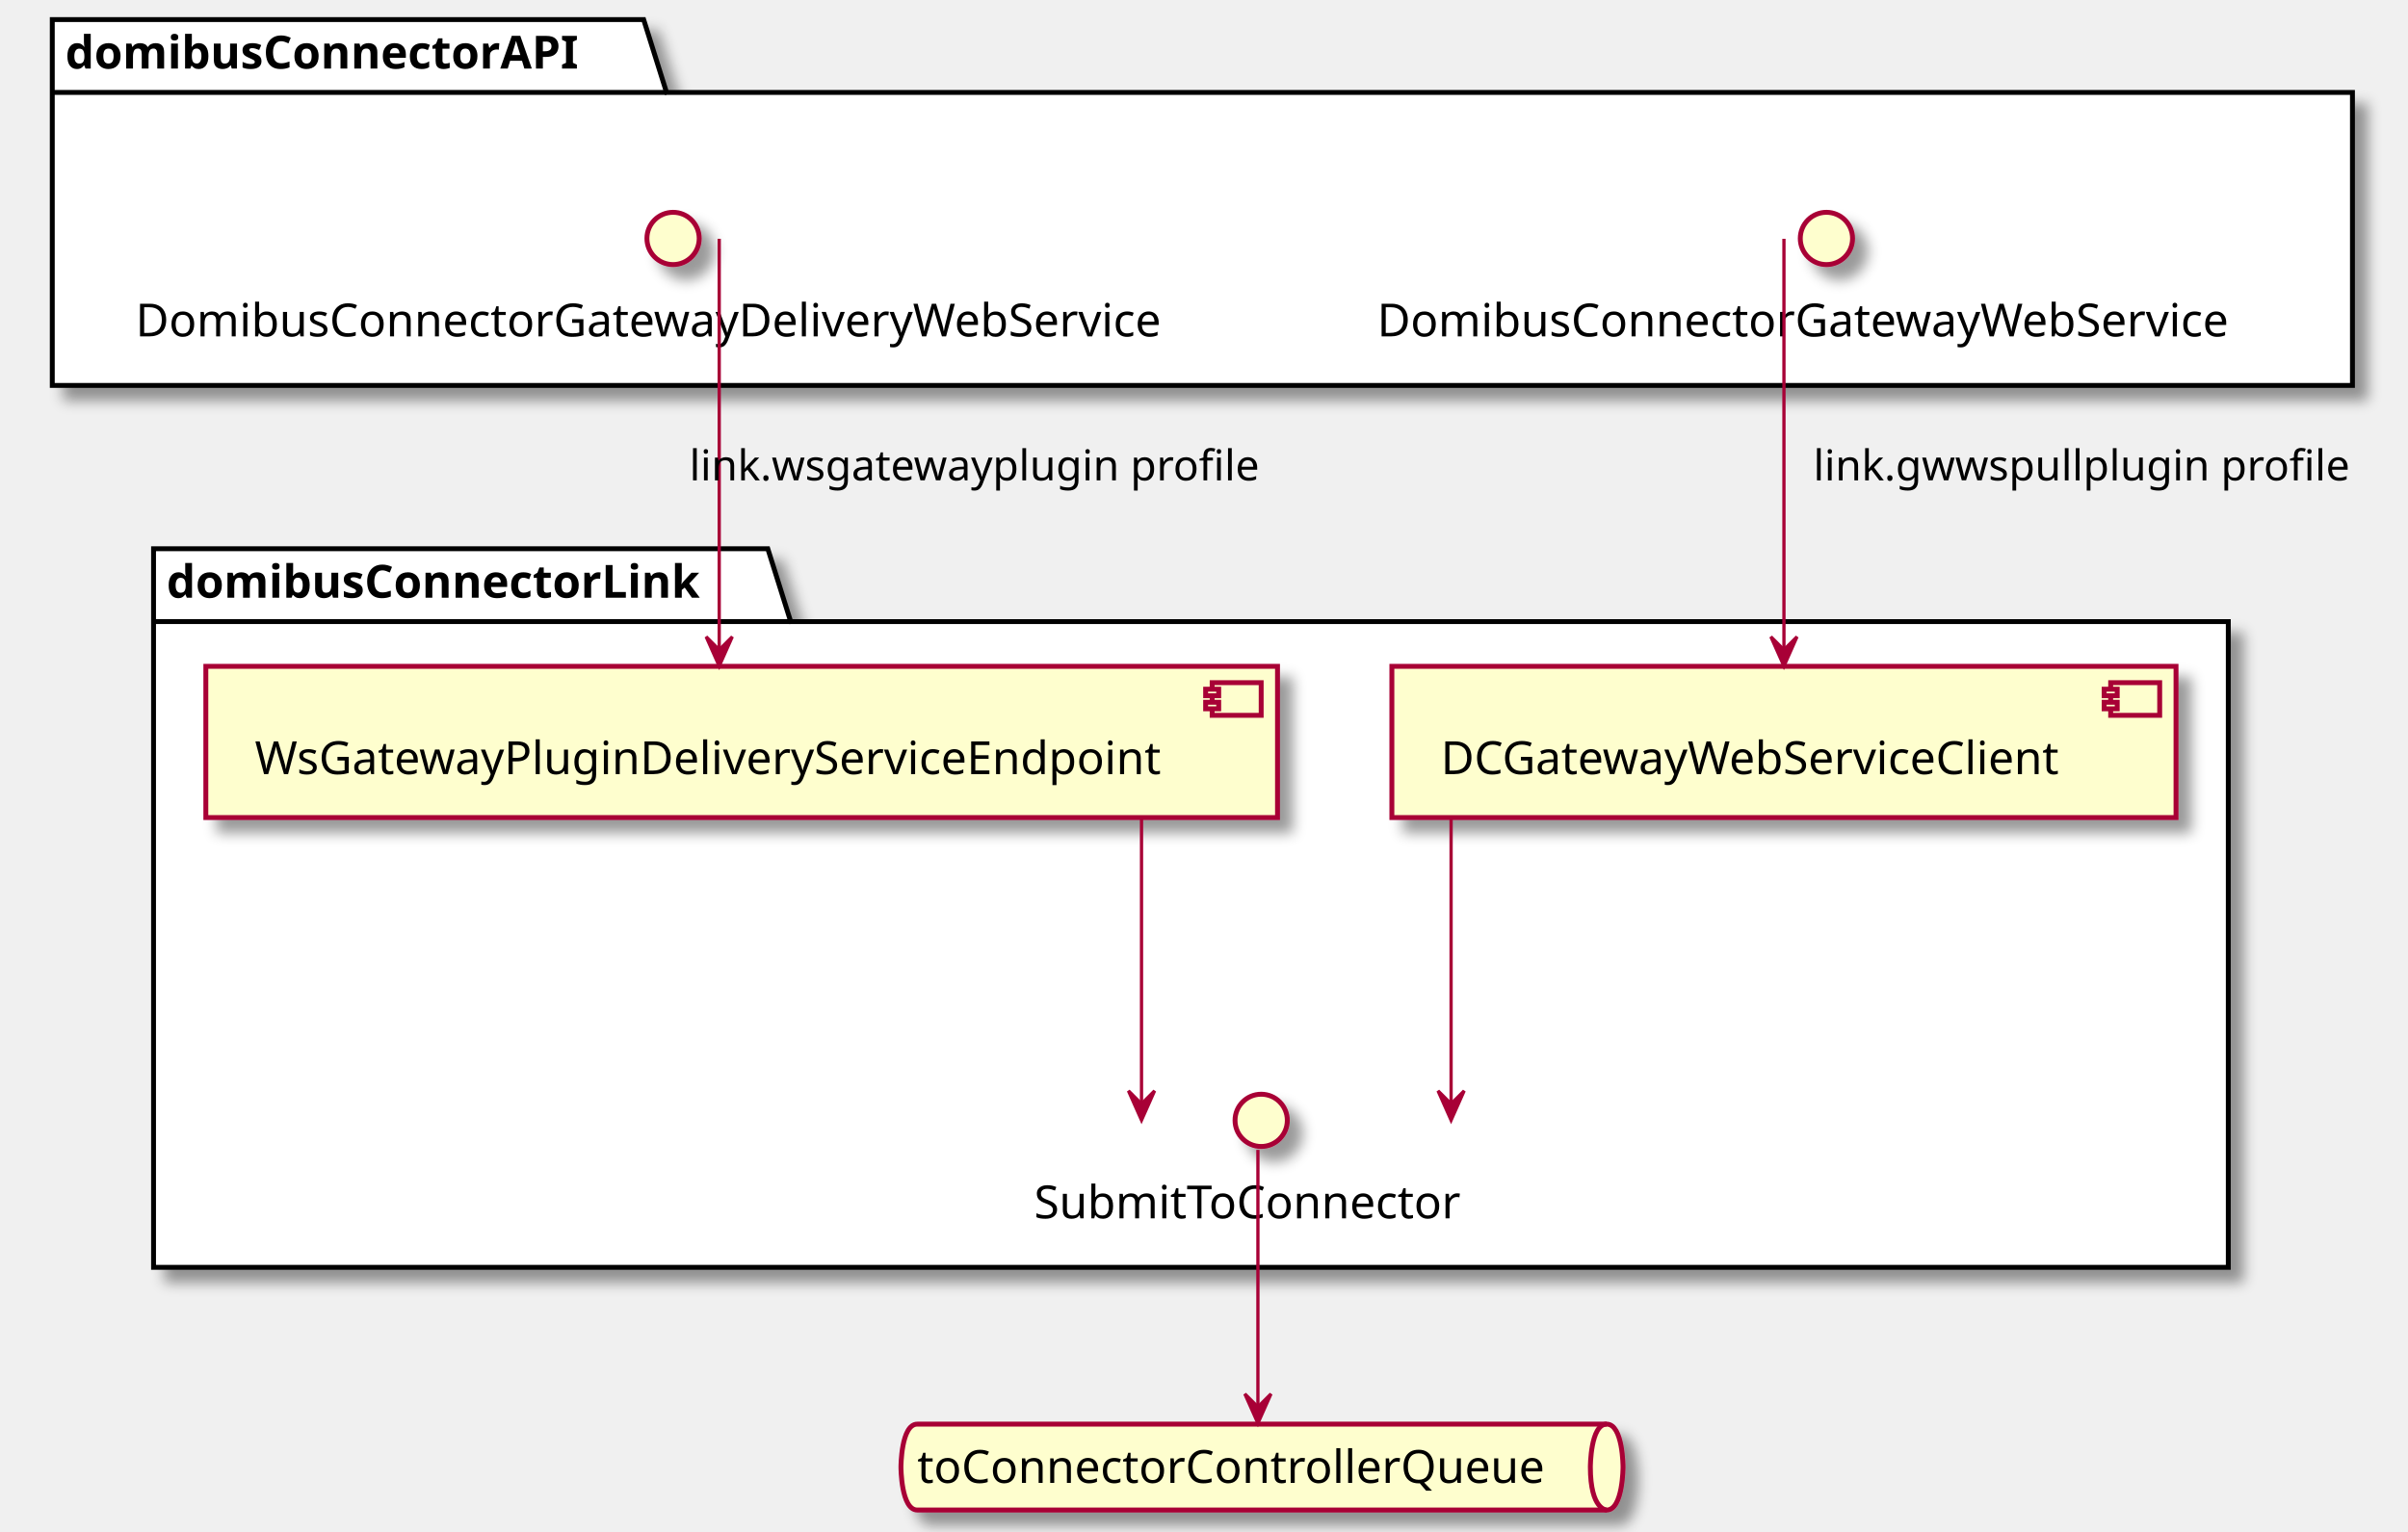
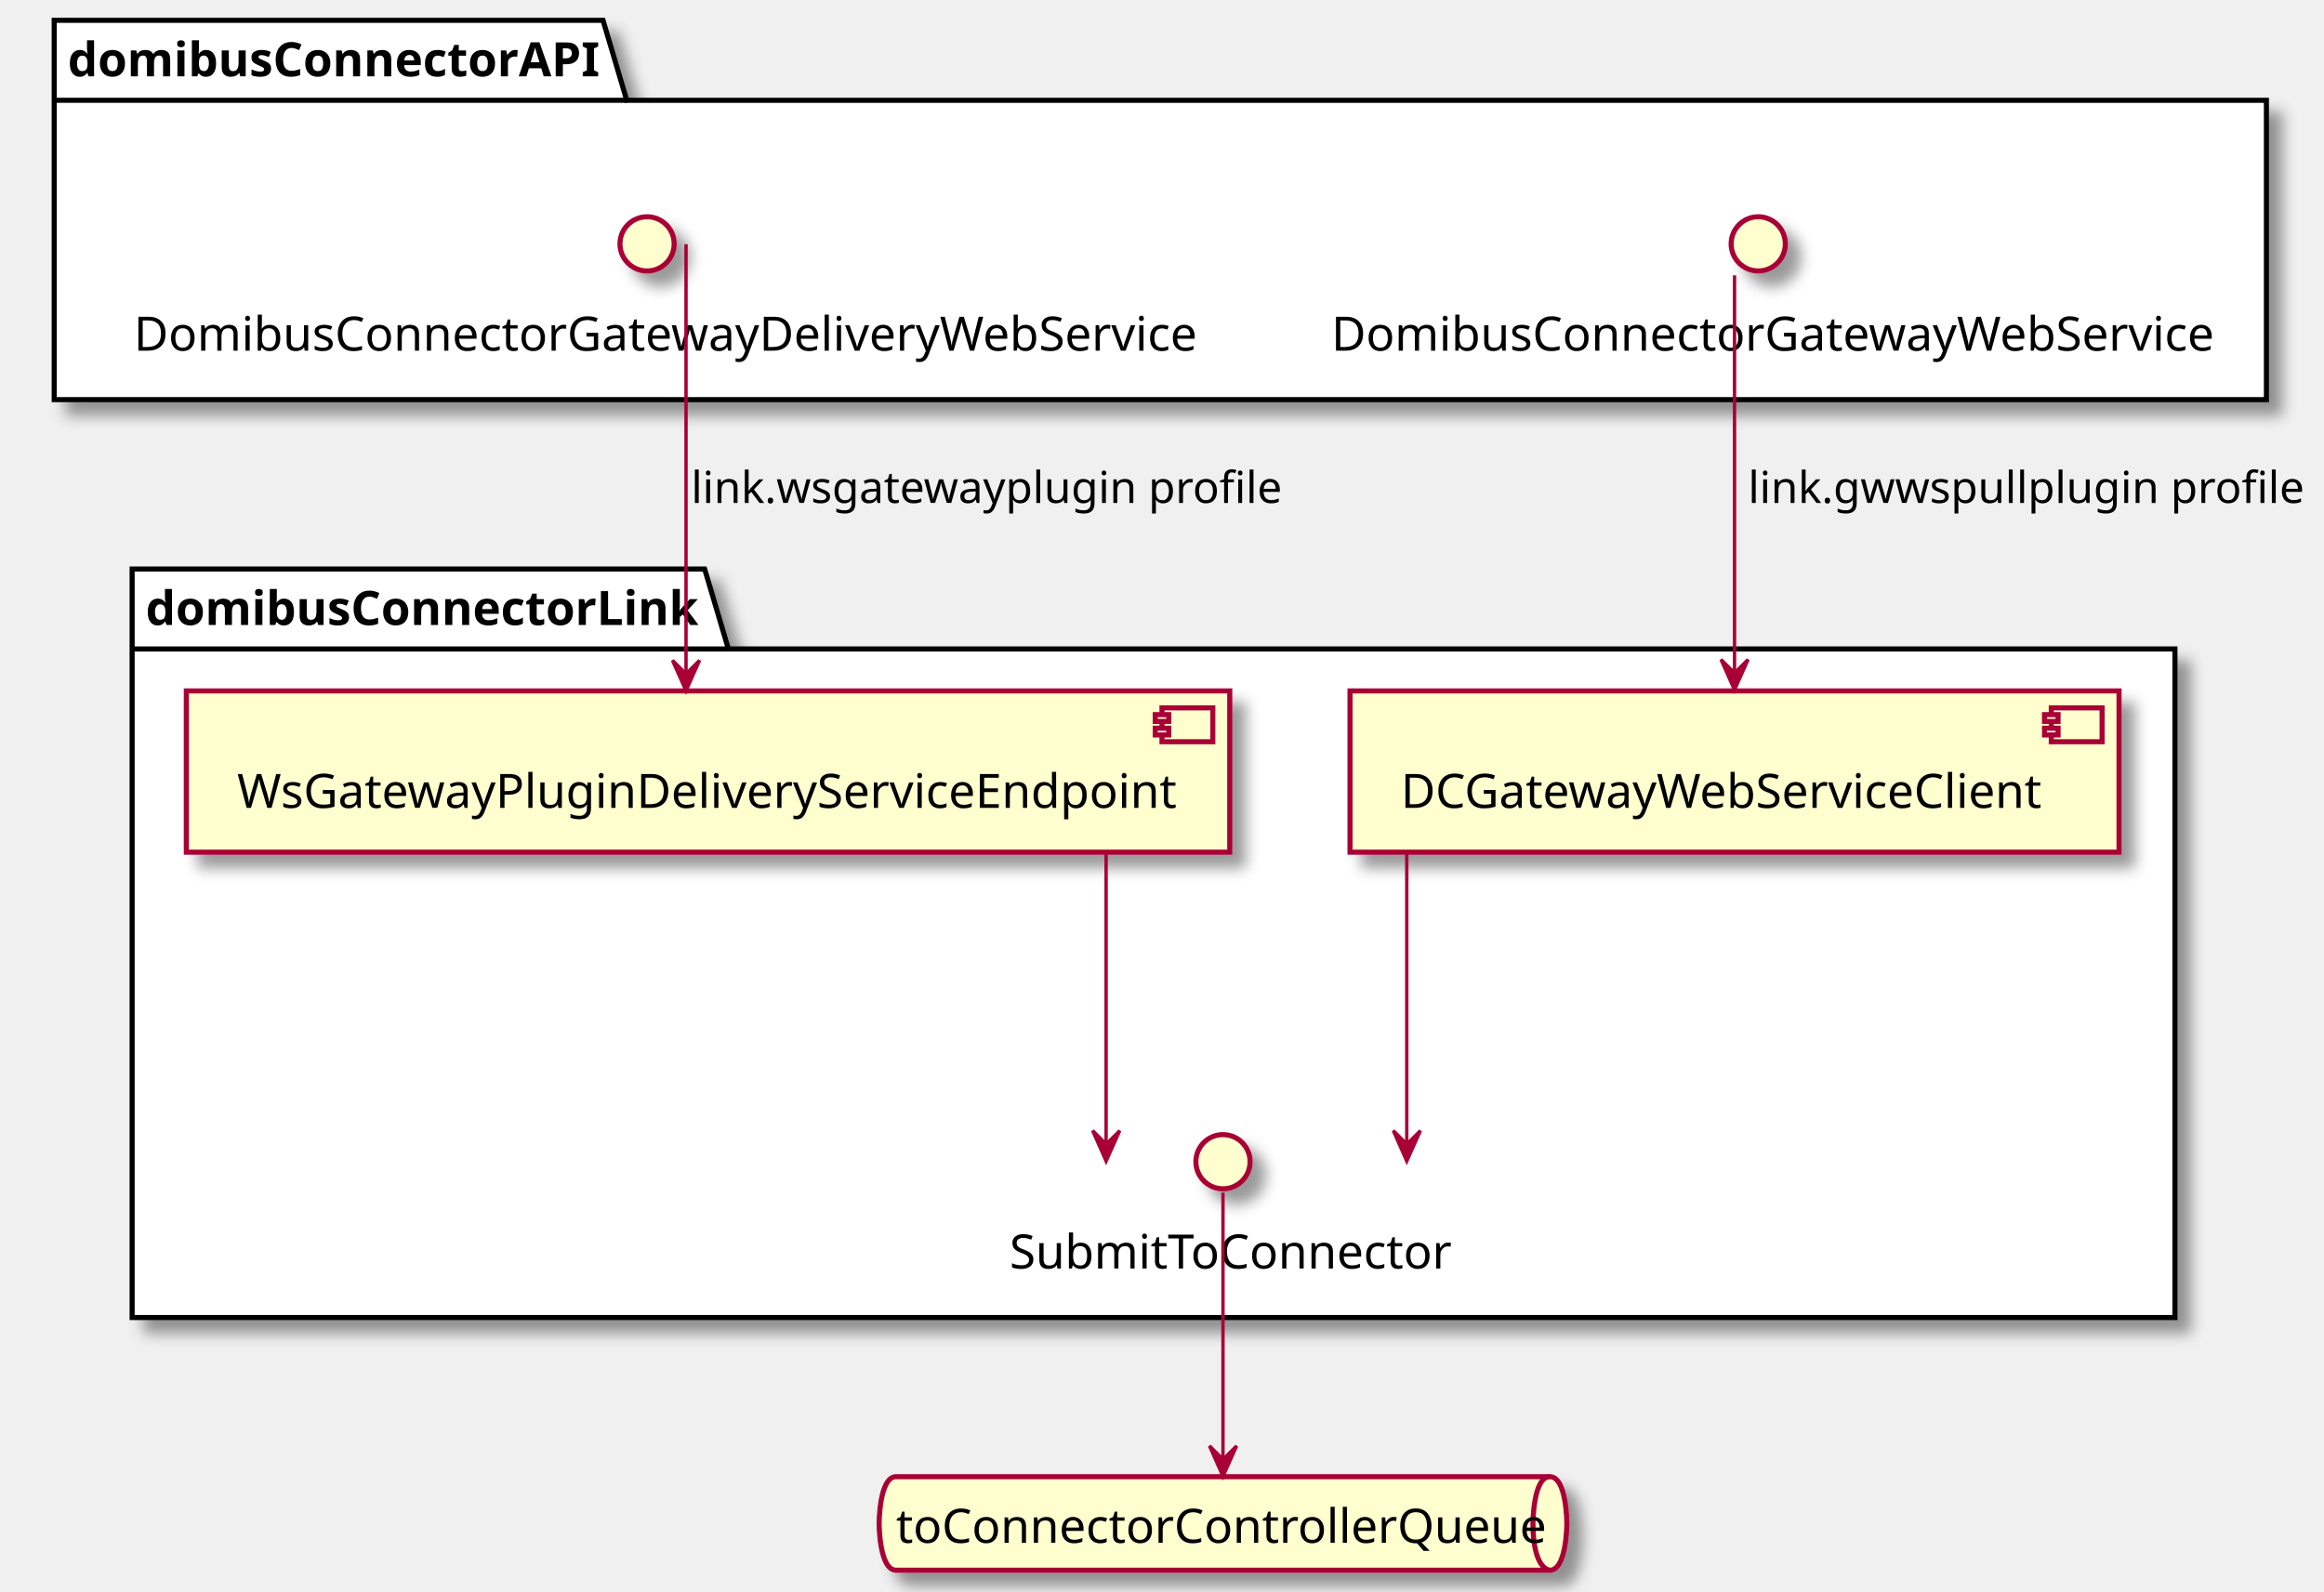
- <svg xmlns="http://www.w3.org/2000/svg" contentScriptType="application/ecmascript" contentStyleType="text/css" height="469px" preserveAspectRatio="none" style="width:737px;height:469px;background:#FFFFFF;" version="1.1" viewBox="0 0 737 469" width="737px" zoomAndPan="magnify">
+ <svg xmlns="http://www.w3.org/2000/svg" contentScriptType="application/ecmascript" contentStyleType="text/css" height="470px" preserveAspectRatio="none" style="width:686px;height:470px;background:#FFFFFF;" version="1.1" viewBox="0 0 686 470" width="686px" zoomAndPan="magnify">
  <defs>
    <filter height="300%" id="f5ltnn84bp0a1" width="300%" x="-1" y="-1">
      <feGaussianBlur result="blurOut" stdDeviation="2.0" />
      <feColorMatrix in="blurOut" result="blurOut2" type="matrix" values="0 0 0 0 0 0 0 0 0 0 0 0 0 0 0 0 0 0 .4 0" />
      <feOffset dx="4.0" dy="4.0" in="blurOut2" result="blurOut3" />
      <feBlend in="SourceGraphic" in2="blurOut3" mode="normal" />
    </filter>
  </defs>
  <g>
-     <polygon fill="#FFFFFF" filter="url(#f5ltnn84bp0a1)" points="16,6,197,6,204,28.297,720,28.297,720,118,16,118,16,6" style="stroke:#000000;stroke-width:1.5;" />
-     <line style="stroke:#000000;stroke-width:1.5;" x1="16" x2="204" y1="28.297" y2="28.297" />
-     <text fill="#000000" font-family="sans-serif" font-size="14" font-weight="bold" lengthAdjust="spacing" textLength="175" x="20" y="20.995">domibusConnectorAPI</text>
-     <polygon fill="#FFFFFF" filter="url(#f5ltnn84bp0a1)" points="47,168,235,168,242,190.297,682,190.297,682,388,47,388,47,168" style="stroke:#000000;stroke-width:1.5;" />
-     <line style="stroke:#000000;stroke-width:1.5;" x1="47" x2="242" y1="190.297" y2="190.297" />
-     <text fill="#000000" font-family="sans-serif" font-size="14" font-weight="bold" lengthAdjust="spacing" textLength="182" x="51" y="182.995">domibusConnectorLink</text>
-     <ellipse cx="206" cy="73" fill="#FEFECE" filter="url(#f5ltnn84bp0a1)" rx="8" ry="8" style="stroke:#A80036;stroke-width:1.5;" />
-     <text fill="#000000" font-family="sans-serif" font-size="14" lengthAdjust="spacing" textLength="329" x="41.5" y="102.995">DomibusConnectorGatewayDeliveryWebService</text>
-     <ellipse cx="559" cy="73" fill="#FEFECE" filter="url(#f5ltnn84bp0a1)" rx="8" ry="8" style="stroke:#A80036;stroke-width:1.5;" />
-     <text fill="#000000" font-family="sans-serif" font-size="14" lengthAdjust="spacing" textLength="275" x="421.5" y="102.995">DomibusConnectorGatewayWebService</text>
-     <rect fill="#FEFECE" filter="url(#f5ltnn84bp0a1)" height="46.297" style="stroke:#A80036;stroke-width:1.5;" width="240" x="426" y="204" />
-     <rect fill="#FEFECE" height="10" style="stroke:#A80036;stroke-width:1.5;" width="15" x="646" y="209" />
-     <rect fill="#FEFECE" height="2" style="stroke:#A80036;stroke-width:1.5;" width="4" x="644" y="211" />
-     <rect fill="#FEFECE" height="2" style="stroke:#A80036;stroke-width:1.5;" width="4" x="644" y="215" />
-     <text fill="#000000" font-family="sans-serif" font-size="14" lengthAdjust="spacing" textLength="200" x="441" y="236.995">DCGatewayWebServiceClient</text>
-     <rect fill="#FEFECE" filter="url(#f5ltnn84bp0a1)" height="46.297" style="stroke:#A80036;stroke-width:1.5;" width="328" x="63" y="204" />
-     <rect fill="#FEFECE" height="10" style="stroke:#A80036;stroke-width:1.5;" width="15" x="371" y="209" />
-     <rect fill="#FEFECE" height="2" style="stroke:#A80036;stroke-width:1.5;" width="4" x="369" y="211" />
-     <rect fill="#FEFECE" height="2" style="stroke:#A80036;stroke-width:1.5;" width="4" x="369" y="215" />
-     <text fill="#000000" font-family="sans-serif" font-size="14" lengthAdjust="spacing" textLength="288" x="78" y="236.995">WsGatewayPluginDeliveryServiceEndpoint</text>
-     <ellipse cx="386" cy="343" fill="#FEFECE" filter="url(#f5ltnn84bp0a1)" rx="8" ry="8" style="stroke:#A80036;stroke-width:1.5;" />
-     <text fill="#000000" font-family="sans-serif" font-size="14" lengthAdjust="spacing" textLength="139" x="316.5" y="372.995">SubmitToConnector</text>
-     <path d="M280.75,436 L491.75,436 C496.75,436 496.75,449.148 496.75,449.148 C496.75,449.148 496.75,462.297 491.75,462.297 L280.75,462.297 C275.75,462.297 275.75,449.148 275.75,449.148 C275.75,449.148 275.75,436 280.75,436 " fill="#FEFECE" filter="url(#f5ltnn84bp0a1)" style="stroke:#A80036;stroke-width:1.5;" />
-     <path d="M491.75,436 C486.75,436 486.75,449.148 486.75,449.148 C486.75,462.297 491.75,462.297 491.75,462.297 " fill="none" style="stroke:#A80036;stroke-width:1.5;" />
-     <text fill="#000000" font-family="sans-serif" font-size="14" lengthAdjust="spacing" textLength="201" x="280.75" y="453.995">toConnectorControllerQueue</text>
-     <path d="M546,73.112 C546,73.112 546,198.939 546,198.939 " fill="none" id="DomibusConnectorGatewayWebService-to-DCGatewayWebServiceClient" style="stroke:#A80036;stroke-width:1.0;" />
-     <polygon fill="#A80036" points="546,203.939,550,194.939,546,198.939,542,194.939,546,203.939" style="stroke:#A80036;stroke-width:1.0;" />
-     <text fill="#000000" font-family="sans-serif" font-size="13" lengthAdjust="spacing" textLength="161" x="555" y="147.067">link.gwwspullplugin profile</text>
-     <path d="M444.125,250.196 C444.125,250.196 444.125,337.957 444.125,337.957 " fill="none" id="DCGatewayWebServiceClient-to-SubmitToConnector" style="stroke:#A80036;stroke-width:1.0;" />
-     <polygon fill="#A80036" points="444.125,342.957,448.125,333.957,444.125,337.957,440.125,333.957,444.125,342.957" style="stroke:#A80036;stroke-width:1.0;" />
-     <path d="M220.125,73.112 C220.125,73.112 220.125,198.939 220.125,198.939 " fill="none" id="DomibusConnectorGatewayDeliveryWebService-to-WsGatewayPluginDeliveryServiceEndpoint" style="stroke:#A80036;stroke-width:1.0;" />
-     <polygon fill="#A80036" points="220.125,203.939,224.125,194.939,220.125,198.939,216.125,194.939,220.125,203.939" style="stroke:#A80036;stroke-width:1.0;" />
-     <text fill="#000000" font-family="sans-serif" font-size="13" lengthAdjust="spacing" textLength="175" x="211" y="147.067">link.wsgatewayplugin profile</text>
-     <path d="M349.375,250.196 C349.375,250.196 349.375,337.957 349.375,337.957 " fill="none" id="WsGatewayPluginDeliveryServiceEndpoint-to-SubmitToConnector" style="stroke:#A80036;stroke-width:1.0;" />
-     <polygon fill="#A80036" points="349.375,342.957,353.375,333.957,349.375,337.957,345.375,333.957,349.375,342.957" style="stroke:#A80036;stroke-width:1.0;" />
-     <path d="M385,352.038 C385,352.038 385,430.746 385,430.746 " fill="none" id="SubmitToConnector-to-toConnectorControllerQueue" style="stroke:#A80036;stroke-width:1.0;" />
-     <polygon fill="#A80036" points="385,435.746,389,426.746,385,430.746,381,426.746,385,435.746" style="stroke:#A80036;stroke-width:1.0;" />
+     <polygon fill="#FFFFFF" filter="url(#f5ltnn84bp0a1)" points="16,6,178,6,185,29.609,669,29.609,669,118,16,118,16,6" style="stroke:#000000;stroke-width:1.5;" />
+     <line style="stroke:#000000;stroke-width:1.5;" x1="16" x2="185" y1="29.609" y2="29.609" />
+     <text fill="#000000" font-family="sans-serif" font-size="14" font-weight="bold" lengthAdjust="spacing" textLength="156" x="20" y="22.533">domibusConnectorAPI</text>
+     <polygon fill="#FFFFFF" filter="url(#f5ltnn84bp0a1)" points="39,168,208,168,215,191.609,642,191.609,642,389,39,389,39,168" style="stroke:#000000;stroke-width:1.5;" />
+     <line style="stroke:#000000;stroke-width:1.5;" x1="39" x2="215" y1="191.609" y2="191.609" />
+     <text fill="#000000" font-family="sans-serif" font-size="14" font-weight="bold" lengthAdjust="spacing" textLength="163" x="43" y="184.533">domibusConnectorLink</text>
+     <ellipse cx="191" cy="72" fill="#FEFECE" filter="url(#f5ltnn84bp0a1)" rx="8" ry="8" style="stroke:#A80036;stroke-width:1.5;" />
+     <text fill="#000000" font-family="sans-serif" font-size="14" lengthAdjust="spacing" textLength="303" x="39.5" y="103.533">DomibusConnectorGatewayDeliveryWebService</text>
+     <ellipse cx="519" cy="72" fill="#FEFECE" filter="url(#f5ltnn84bp0a1)" rx="8" ry="8" style="stroke:#A80036;stroke-width:1.5;" />
+     <text fill="#000000" font-family="sans-serif" font-size="14" lengthAdjust="spacing" textLength="252" x="393" y="103.533">DomibusConnectorGatewayWebService</text>
+     <rect fill="#FEFECE" filter="url(#f5ltnn84bp0a1)" height="47.609" style="stroke:#A80036;stroke-width:1.5;" width="227" x="398.5" y="204" />
+     <rect fill="#FEFECE" height="10" style="stroke:#A80036;stroke-width:1.5;" width="15" x="605.5" y="209" />
+     <rect fill="#FEFECE" height="2" style="stroke:#A80036;stroke-width:1.5;" width="4" x="603.5" y="211" />
+     <rect fill="#FEFECE" height="2" style="stroke:#A80036;stroke-width:1.5;" width="4" x="603.5" y="215" />
+     <text fill="#000000" font-family="sans-serif" font-size="14" lengthAdjust="spacing" textLength="187" x="413.5" y="238.533">DCGatewayWebServiceClient</text>
+     <rect fill="#FEFECE" filter="url(#f5ltnn84bp0a1)" height="47.609" style="stroke:#A80036;stroke-width:1.5;" width="308" x="55" y="204" />
+     <rect fill="#FEFECE" height="10" style="stroke:#A80036;stroke-width:1.5;" width="15" x="343" y="209" />
+     <rect fill="#FEFECE" height="2" style="stroke:#A80036;stroke-width:1.5;" width="4" x="341" y="211" />
+     <rect fill="#FEFECE" height="2" style="stroke:#A80036;stroke-width:1.5;" width="4" x="341" y="215" />
+     <text fill="#000000" font-family="sans-serif" font-size="14" lengthAdjust="spacing" textLength="268" x="70" y="238.533">WsGatewayPluginDeliveryServiceEndpoint</text>
+     <ellipse cx="361" cy="343" fill="#FEFECE" filter="url(#f5ltnn84bp0a1)" rx="8" ry="8" style="stroke:#A80036;stroke-width:1.5;" />
+     <text fill="#000000" font-family="sans-serif" font-size="14" lengthAdjust="spacing" textLength="126" x="298" y="374.533">SubmitToConnector</text>
+     <path d="M264.5,436 L457.5,436 C462.5,436 462.5,449.805 462.5,449.805 C462.5,449.805 462.5,463.609 457.5,463.609 L264.5,463.609 C259.5,463.609 259.5,449.805 259.5,449.805 C259.5,449.805 259.5,436 264.5,436 " fill="#FEFECE" filter="url(#f5ltnn84bp0a1)" style="stroke:#A80036;stroke-width:1.5;" />
+     <path d="M457.5,436 C452.5,436 452.5,449.805 452.5,449.805 C452.5,463.609 457.5,463.609 457.5,463.609 " fill="none" style="stroke:#A80036;stroke-width:1.5;" />
+     <text fill="#000000" font-family="sans-serif" font-size="14" lengthAdjust="spacing" textLength="183" x="264.5" y="455.533">toConnectorControllerQueue</text>
+     <path d="M512,81.29 C512,81.29 512,198.72 512,198.72 " fill="none" id="DomibusConnectorGatewayWebService-to-DCGatewayWebServiceClient" style="stroke:#A80036;stroke-width:1.0;" />
+     <polygon fill="#A80036" points="512,203.72,516,194.72,512,198.72,508,194.72,512,203.72" style="stroke:#A80036;stroke-width:1.0;" />
+     <text fill="#000000" font-family="sans-serif" font-size="13" lengthAdjust="spacing" textLength="148" x="516" y="148.495">link.gwwspullplugin profile</text>
+     <path d="M415.25,252.11 C415.25,252.11 415.25,337.83 415.25,337.83 " fill="none" id="DCGatewayWebServiceClient-to-SubmitToConnector" style="stroke:#A80036;stroke-width:1.0;" />
+     <polygon fill="#A80036" points="415.25,342.83,419.276,333.841,415.264,337.83,411.276,333.819,415.25,342.83" style="stroke:#A80036;stroke-width:1.0;" />
+     <path d="M202.5,72.11 C202.5,72.11 202.5,198.97 202.5,198.97 " fill="none" id="DomibusConnectorGatewayDeliveryWebService-to-WsGatewayPluginDeliveryServiceEndpoint" style="stroke:#A80036;stroke-width:1.0;" />
+     <polygon fill="#A80036" points="202.5,203.97,206.5,194.97,202.5,198.97,198.5,194.97,202.5,203.97" style="stroke:#A80036;stroke-width:1.0;" />
+     <text fill="#000000" font-family="sans-serif" font-size="13" lengthAdjust="spacing" textLength="160" x="204" y="148.495">link.wsgatewayplugin profile</text>
+     <path d="M326.5,252.11 C326.5,252.11 326.5,337.83 326.5,337.83 " fill="none" id="WsGatewayPluginDeliveryServiceEndpoint-to-SubmitToConnector" style="stroke:#A80036;stroke-width:1.0;" />
+     <polygon fill="#A80036" points="326.5,342.83,330.526,333.841,326.514,337.83,322.526,333.819,326.5,342.83" style="stroke:#A80036;stroke-width:1.0;" />
+     <path d="M361,352.12 C361,352.12 361,430.91 361,430.91 " fill="none" id="SubmitToConnector-to-toConnectorControllerQueue" style="stroke:#A80036;stroke-width:1.0;" />
+     <polygon fill="#A80036" points="361,435.91,365.026,426.921,361.014,430.91,357.026,426.899,361,435.91" style="stroke:#A80036;stroke-width:1.0;" />
  </g>
</svg>
